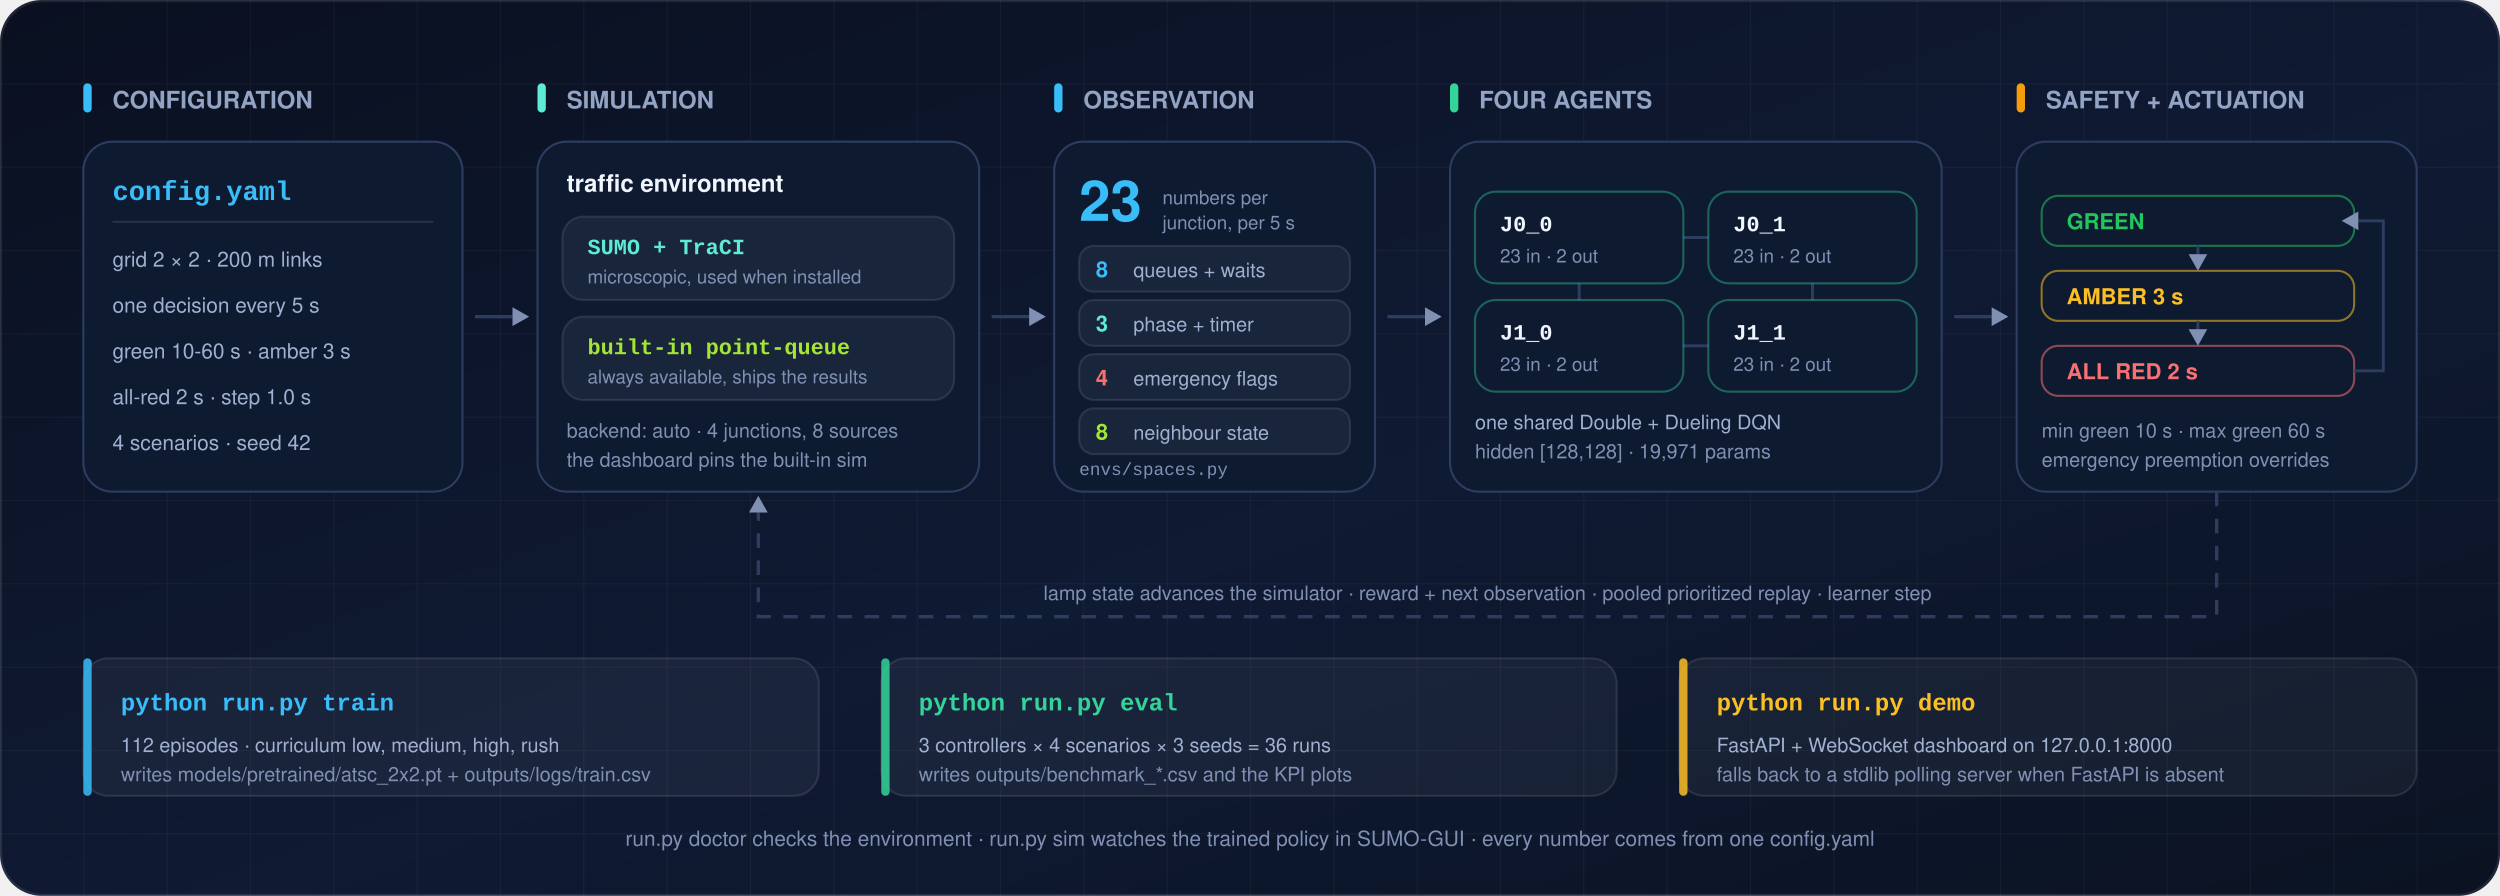
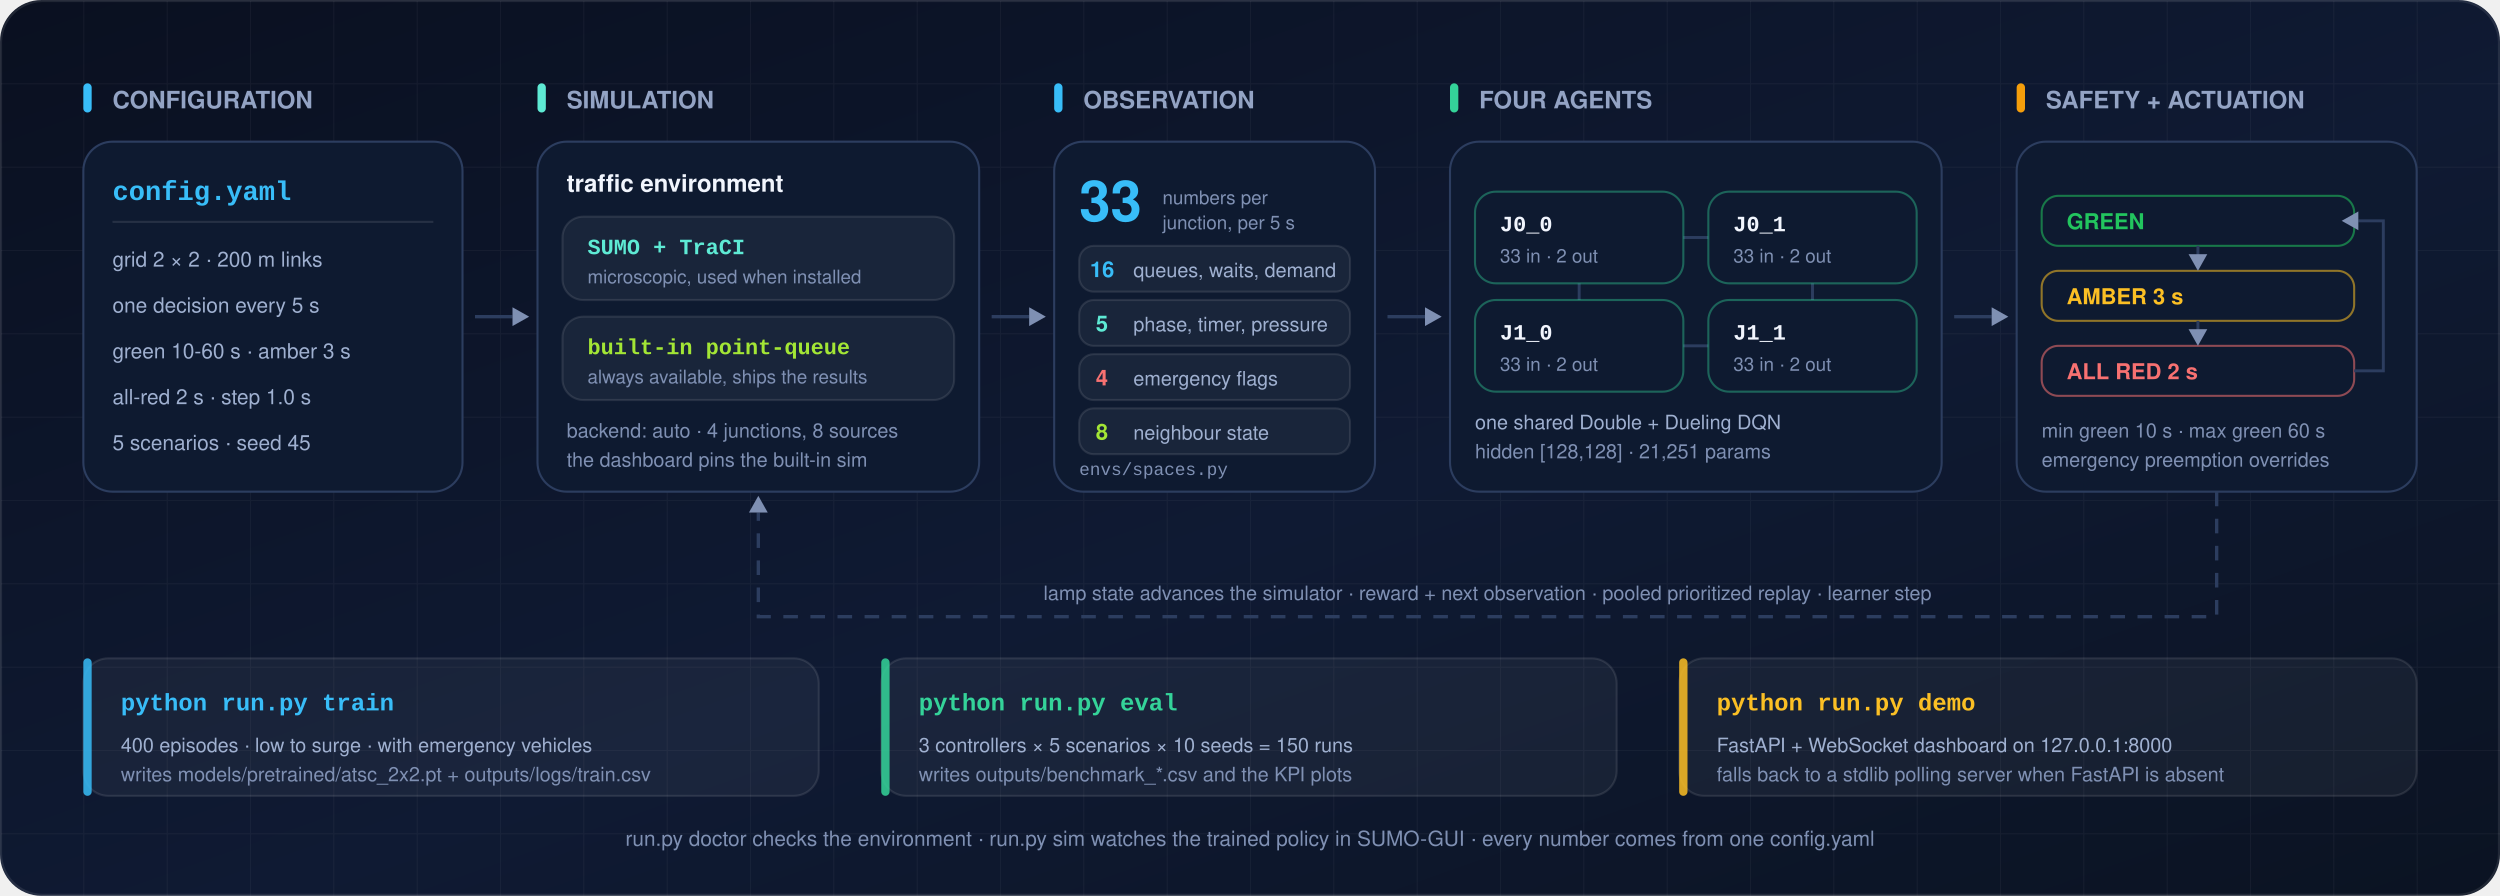
- <svg xmlns="http://www.w3.org/2000/svg" viewBox="0 0 1200 430" width="1200" height="430" role="img" aria-label="How the pieces fit: config.yaml feeds the simulator, the simulator builds a 23-number observation per junction, four shared-weight DQN agents request a phase, the safety FSM gates it, and the lamp state advances the simulator again. Three entry points: train, eval, demo.">
+ <svg xmlns="http://www.w3.org/2000/svg" viewBox="0 0 1200 430" width="1200" height="430" role="img" aria-label="How the pieces fit: config.yaml feeds the simulator, the simulator builds a 33-number observation per junction, four shared-weight DQN agents request a phase, the safety FSM gates it, and the lamp state advances the simulator again. Three entry points: train, eval, demo.">
  <defs>
    <linearGradient id="abg" x1="0" y1="0" x2="1" y2="1">
      <stop offset="0" stop-color="#0a1020" />
      <stop offset="0.55" stop-color="#0f1a33" />
      <stop offset="1" stop-color="#0b1322" />
    </linearGradient>
    <pattern id="grid" width="40" height="40" patternUnits="userSpaceOnUse">
      <path d="M40 0H0V40" fill="none" stroke="#ffffff" stroke-opacity="0.04" />
    </pattern>
  </defs>
  <rect width="1200" height="430" rx="20" fill="url(#abg)" />
  <rect width="1200" height="430" rx="20" fill="url(#grid)" />
  <rect x="0.5" y="0.5" width="1199" height="429" rx="20" fill="none" stroke="#ffffff" stroke-opacity="0.09" />
  <g stroke="#2c3d5f" stroke-width="1.6" fill="none">
    <path d="M228 152H246" />
    <path d="M476 152H494" />
    <path d="M666 152H684" />
    <path d="M938 152H956" />
    <path d="M1064 236V296H364V246" stroke-dasharray="7 6">
      <animate attributeName="stroke-dashoffset" values="0;-26" dur="1.5s" repeatCount="indefinite" />
    </path>
  </g>
  <g fill="#7f90b3">
    <path d="M254 152L246 147.5L246 156.5Z" />
    <path d="M502 152L494 147.5L494 156.5Z" />
    <path d="M692 152L684 147.5L684 156.5Z" />
    <path d="M964 152L956 147.5L956 156.5Z" />
    <path d="M364 238L359.5 246L368.5 246Z" />
  </g>
  <g fill="#38bdf8">
    <circle cx="228" cy="152" r="3" fill-opacity="0">
      <animate attributeName="cx" values="228;245" dur="1.9s" repeatCount="indefinite" />
      <animate attributeName="fill-opacity" values="0;1;1;0" dur="1.9s" repeatCount="indefinite" />
    </circle>
    <circle cx="666" cy="152" r="3" fill-opacity="0">
      <animate attributeName="cx" values="666;683" dur="1.9s" repeatCount="indefinite" />
      <animate attributeName="fill-opacity" values="0;1;1;0" dur="1.9s" repeatCount="indefinite" />
    </circle>
  </g>
  <g font-family="Segoe UI, Helvetica Neue, Helvetica, Arial, sans-serif">
    <rect x="40" y="40" width="4" height="14" rx="2" fill="#38bdf8" />
    <text x="54" y="52" font-size="11.5" font-weight="700" fill="#93a3c4" textLength="103" lengthAdjust="spacing">CONFIGURATION</text>
    <rect x="40" y="68" width="182" height="168" rx="14" fill="#0e1a30" stroke="#2c3d5f" />
    <text x="54" y="96" font-size="13" font-family="ui-monospace, SFMono-Regular, Menlo, Consolas, Liberation Mono, monospace" font-weight="700" fill="#38bdf8" textLength="86" lengthAdjust="spacing">config.yaml</text>
    <rect x="54" y="106" width="154" height="1" fill="#ffffff" fill-opacity="0.1" />
    <text x="54" y="128" font-size="10" fill="#9fb0d0" textLength="109" lengthAdjust="spacing">grid 2 × 2 · 200 m links</text>
    <text x="54" y="150" font-size="10" fill="#9fb0d0" textLength="106" lengthAdjust="spacing">one decision every 5 s</text>
    <text x="54" y="172" font-size="10" fill="#9fb0d0" textLength="123" lengthAdjust="spacing">green 10-60 s · amber 3 s</text>
    <text x="54" y="194" font-size="10" fill="#9fb0d0" textLength="103" lengthAdjust="spacing">all-red 2 s · step 1.0 s</text>
-     <text x="54" y="216" font-size="10" fill="#9fb0d0" textLength="102" lengthAdjust="spacing">4 scenarios · seed 42</text>
+     <text x="54" y="216" font-size="10" fill="#9fb0d0" textLength="102" lengthAdjust="spacing">5 scenarios · seed 45</text>
    <rect x="258" y="40" width="4" height="14" rx="2" fill="#5eead4" />
    <text x="272" y="52" font-size="11.5" font-weight="700" fill="#93a3c4" textLength="76" lengthAdjust="spacing">SIMULATION</text>
    <rect x="258" y="68" width="212" height="168" rx="14" fill="#0e1a30" stroke="#2c3d5f" />
    <text x="272" y="92" font-size="11.5" font-weight="700" fill="#f1f5fd" textLength="111" lengthAdjust="spacing">traffic environment</text>
    <rect x="270" y="104" width="188" height="40" rx="10" fill="#ffffff" fill-opacity="0.05" stroke="#ffffff" stroke-opacity="0.1" />
    <text x="282" y="122" font-size="10.5" font-family="ui-monospace, SFMono-Regular, Menlo, Consolas, Liberation Mono, monospace" font-weight="700" fill="#5eead4" textLength="76" lengthAdjust="spacing">SUMO + TraCI</text>
    <text x="282" y="136" font-size="9" fill="#7f90b3" textLength="141" lengthAdjust="spacing">microscopic, used when installed</text>
    <rect x="270" y="152" width="188" height="40" rx="10" fill="#ffffff" fill-opacity="0.05" stroke="#ffffff" stroke-opacity="0.1" />
    <text x="282" y="170" font-size="10.5" font-family="ui-monospace, SFMono-Regular, Menlo, Consolas, Liberation Mono, monospace" font-weight="700" fill="#a3e635" textLength="126" lengthAdjust="spacing">built-in point-queue</text>
    <text x="282" y="184" font-size="9" fill="#7f90b3" textLength="145" lengthAdjust="spacing">always available, ships the results</text>
    <text x="272" y="210" font-size="9.5" fill="#7f90b3" textLength="171" lengthAdjust="spacing">backend: auto · 4 junctions, 8 sources</text>
    <text x="272" y="224" font-size="9.5" fill="#7f90b3" textLength="155" lengthAdjust="spacing">the dashboard pins the built-in sim</text>
    <rect x="506" y="40" width="4" height="14" rx="2" fill="#38bdf8" />
    <text x="520" y="52" font-size="11.5" font-weight="700" fill="#93a3c4" textLength="88" lengthAdjust="spacing">OBSERVATION</text>
    <rect x="506" y="68" width="154" height="168" rx="14" fill="#0e1a30" stroke="#2c3d5f" />
-     <text x="518" y="106" font-size="27" font-weight="700" fill="#38bdf8" textLength="32" lengthAdjust="spacing">23</text>
+     <text x="518" y="106" font-size="27" font-weight="700" fill="#38bdf8" textLength="32" lengthAdjust="spacing">33</text>
    <text x="558" y="98" font-size="9" fill="#7f90b3" textLength="54" lengthAdjust="spacing">numbers per</text>
    <text x="558" y="110" font-size="9" fill="#7f90b3" textLength="68" lengthAdjust="spacing">junction, per 5 s</text>
    <rect x="518" y="118" width="130" height="22" rx="7" fill="#ffffff" fill-opacity="0.05" stroke="#ffffff" stroke-opacity="0.1" />
-     <text x="526" y="133" font-size="10.5" font-weight="700" fill="#38bdf8" textLength="6" lengthAdjust="spacing">8</text>
-     <text x="544" y="133" font-size="9.5" fill="#9fb0d0" textLength="68" lengthAdjust="spacing">queues + waits</text>
+     <text x="526" y="133" font-size="10.5" font-weight="700" fill="#38bdf8" text-anchor="middle" dx="3">16</text>
+     <text x="544" y="133" font-size="9.5" fill="#9fb0d0">queues, waits, demand</text>
    <rect x="518" y="144" width="130" height="22" rx="7" fill="#ffffff" fill-opacity="0.05" stroke="#ffffff" stroke-opacity="0.1" />
-     <text x="526" y="159" font-size="10.5" font-weight="700" fill="#5eead4" textLength="6" lengthAdjust="spacing">3</text>
-     <text x="544" y="159" font-size="9.5" fill="#9fb0d0" textLength="62" lengthAdjust="spacing">phase + timer</text>
+     <text x="526" y="159" font-size="10.5" font-weight="700" fill="#5eead4" textLength="6" lengthAdjust="spacing">5</text>
+     <text x="544" y="159" font-size="9.5" fill="#9fb0d0">phase, timer, pressure</text>
    <rect x="518" y="170" width="130" height="22" rx="7" fill="#ffffff" fill-opacity="0.05" stroke="#ffffff" stroke-opacity="0.1" />
    <text x="526" y="185" font-size="10.5" font-weight="700" fill="#f87171" textLength="6" lengthAdjust="spacing">4</text>
    <text x="544" y="185" font-size="9.5" fill="#9fb0d0" textLength="75" lengthAdjust="spacing">emergency flags</text>
    <rect x="518" y="196" width="130" height="22" rx="7" fill="#ffffff" fill-opacity="0.05" stroke="#ffffff" stroke-opacity="0.1" />
    <text x="526" y="211" font-size="10.5" font-weight="700" fill="#a3e635" textLength="6" lengthAdjust="spacing">8</text>
    <text x="544" y="211" font-size="9.5" fill="#9fb0d0" textLength="70" lengthAdjust="spacing">neighbour state</text>
    <text x="518" y="228" font-size="8.5" font-family="ui-monospace, SFMono-Regular, Menlo, Consolas, Liberation Mono, monospace" fill="#7f90b3" textLength="71" lengthAdjust="spacing">envs/spaces.py</text>
    <rect x="696" y="40" width="4" height="14" rx="2" fill="#34d399" />
    <text x="710" y="52" font-size="11.5" font-weight="700" fill="#93a3c4" textLength="89" lengthAdjust="spacing">FOUR AGENTS</text>
    <rect x="696" y="68" width="236" height="168" rx="14" fill="#0e1a30" stroke="#2c3d5f" />
    <g stroke="#2c3d5f" stroke-width="1.4" fill="none">
      <path d="M758 114H870M758 166H870M758 114V166M870 114V166" />
    </g>
    <rect x="708" y="92" width="100" height="44" rx="10" fill="#0e1a30" stroke="#34d399" stroke-opacity="0.4" />
    <text x="720" y="111" font-size="10.5" font-family="ui-monospace, SFMono-Regular, Menlo, Consolas, Liberation Mono, monospace" font-weight="700" fill="#f1f5fd" textLength="25" lengthAdjust="spacing">J0_0</text>
-     <text x="720" y="126" font-size="9" fill="#7f90b3" textLength="51" lengthAdjust="spacing">23 in · 2 out</text>
+     <text x="720" y="126" font-size="9" fill="#7f90b3">33 in · 2 out</text>
    <rect x="820" y="92" width="100" height="44" rx="10" fill="#0e1a30" stroke="#34d399" stroke-opacity="0.4" />
    <text x="832" y="111" font-size="10.5" font-family="ui-monospace, SFMono-Regular, Menlo, Consolas, Liberation Mono, monospace" font-weight="700" fill="#f1f5fd" textLength="25" lengthAdjust="spacing">J0_1</text>
-     <text x="832" y="126" font-size="9" fill="#7f90b3" textLength="51" lengthAdjust="spacing">23 in · 2 out</text>
+     <text x="832" y="126" font-size="9" fill="#7f90b3">33 in · 2 out</text>
    <rect x="708" y="144" width="100" height="44" rx="10" fill="#0e1a30" stroke="#34d399" stroke-opacity="0.4" />
    <text x="720" y="163" font-size="10.5" font-family="ui-monospace, SFMono-Regular, Menlo, Consolas, Liberation Mono, monospace" font-weight="700" fill="#f1f5fd" textLength="25" lengthAdjust="spacing">J1_0</text>
-     <text x="720" y="178" font-size="9" fill="#7f90b3" textLength="51" lengthAdjust="spacing">23 in · 2 out</text>
+     <text x="720" y="178" font-size="9" fill="#7f90b3">33 in · 2 out</text>
    <rect x="820" y="144" width="100" height="44" rx="10" fill="#0e1a30" stroke="#34d399" stroke-opacity="0.4" />
    <text x="832" y="163" font-size="10.5" font-family="ui-monospace, SFMono-Regular, Menlo, Consolas, Liberation Mono, monospace" font-weight="700" fill="#f1f5fd" textLength="25" lengthAdjust="spacing">J1_1</text>
-     <text x="832" y="178" font-size="9" fill="#7f90b3" textLength="51" lengthAdjust="spacing">23 in · 2 out</text>
+     <text x="832" y="178" font-size="9" fill="#7f90b3">33 in · 2 out</text>
    <text x="708" y="206" font-size="9.5" fill="#9fb0d0" textLength="157" lengthAdjust="spacing">one shared Double + Dueling DQN</text>
-     <text x="708" y="220" font-size="9.5" fill="#7f90b3" textLength="153" lengthAdjust="spacing">hidden [128,128] · 19,971 params</text>
+     <text x="708" y="220" font-size="9.5" fill="#7f90b3">hidden [128,128] · 21,251 params</text>
    <rect x="968" y="40" width="4" height="14" rx="2" fill="#f59e0b" />
    <text x="982" y="52" font-size="11.5" font-weight="700" fill="#93a3c4" textLength="133" lengthAdjust="spacing">SAFETY + ACTUATION</text>
    <rect x="968" y="68" width="192" height="168" rx="14" fill="#0e1a30" stroke="#2c3d5f" />
    <rect x="980" y="94" width="150" height="24" rx="8" fill="#0e1a30" stroke="#22c55e" stroke-opacity="0.55" />
    <text x="992" y="110" font-size="10.5" font-weight="700" fill="#22c55e" textLength="40" lengthAdjust="spacing">GREEN</text>
    <rect x="980" y="130" width="150" height="24" rx="8" fill="#0e1a30" stroke="#fbbf24" stroke-opacity="0.55" />
    <text x="992" y="146" font-size="10.5" font-weight="700" fill="#fbbf24" textLength="60" lengthAdjust="spacing">AMBER 3 s</text>
    <rect x="980" y="166" width="150" height="24" rx="8" fill="#0e1a30" stroke="#f87171" stroke-opacity="0.55" />
    <text x="992" y="182" font-size="10.5" font-weight="700" fill="#f87171" textLength="67" lengthAdjust="spacing">ALL RED 2 s</text>
    <g stroke="#2c3d5f" stroke-width="1.4" fill="none">
      <path d="M1055 118V126M1055 154V162M1130 178H1144V106H1132" />
    </g>
    <g fill="#7f90b3">
      <path d="M1055 130L1050.5 122L1059.5 122Z" />
      <path d="M1055 166L1050.5 158L1059.5 158Z" />
      <path d="M1124 106L1132 101.5L1132 110.5Z" />
    </g>
    <text x="980" y="210" font-size="9.5" fill="#7f90b3" textLength="146" lengthAdjust="spacing">min green 10 s · max green 60 s</text>
    <text x="980" y="224" font-size="9.5" fill="#7f90b3" textLength="149" lengthAdjust="spacing">emergency preemption overrides</text>
    <text x="714" y="288" font-size="9.5" fill="#7f90b3" text-anchor="middle" textLength="460" lengthAdjust="spacing">lamp state advances the simulator · reward + next observation · pooled prioritized replay · learner step</text>
    <rect x="40" y="316" width="353" height="66" rx="12" fill="#ffffff" fill-opacity="0.05" stroke="#ffffff" stroke-opacity="0.1" />
    <rect x="40" y="316" width="4" height="66" rx="2" fill="#38bdf8" fill-opacity="0.85" />
    <text x="58" y="341" font-size="11.5" font-family="ui-monospace, SFMono-Regular, Menlo, Consolas, Liberation Mono, monospace" font-weight="700" fill="#38bdf8" textLength="131" lengthAdjust="spacing">python run.py train</text>
-     <text x="58" y="361" font-size="9.5" fill="#9fb0d0" textLength="225" lengthAdjust="spacing">112 episodes · curriculum low, medium, high, rush</text>
+     <text x="58" y="361" font-size="9.5" fill="#9fb0d0">400 episodes · low to surge · with emergency vehicles</text>
    <text x="58" y="375" font-size="9.5" fill="#7f90b3" textLength="273" lengthAdjust="spacing">writes models/pretrained/atsc_2x2.pt + outputs/logs/train.csv</text>
    <rect x="423" y="316" width="353" height="66" rx="12" fill="#ffffff" fill-opacity="0.05" stroke="#ffffff" stroke-opacity="0.1" />
    <rect x="423" y="316" width="4" height="66" rx="2" fill="#34d399" fill-opacity="0.85" />
    <text x="441" y="341" font-size="11.5" font-family="ui-monospace, SFMono-Regular, Menlo, Consolas, Liberation Mono, monospace" font-weight="700" fill="#34d399" textLength="124" lengthAdjust="spacing">python run.py eval</text>
-     <text x="441" y="361" font-size="9.5" fill="#9fb0d0" textLength="212" lengthAdjust="spacing">3 controllers × 4 scenarios × 3 seeds = 36 runs</text>
+     <text x="441" y="361" font-size="9.5" fill="#9fb0d0">3 controllers × 5 scenarios × 10 seeds = 150 runs</text>
    <text x="441" y="375" font-size="9.5" fill="#7f90b3" textLength="224" lengthAdjust="spacing">writes outputs/benchmark_*.csv and the KPI plots</text>
    <rect x="806" y="316" width="354" height="66" rx="12" fill="#ffffff" fill-opacity="0.05" stroke="#ffffff" stroke-opacity="0.1" />
    <rect x="806" y="316" width="4" height="66" rx="2" fill="#fbbf24" fill-opacity="0.85" />
    <text x="824" y="341" font-size="11.5" font-family="ui-monospace, SFMono-Regular, Menlo, Consolas, Liberation Mono, monospace" font-weight="700" fill="#fbbf24" textLength="124" lengthAdjust="spacing">python run.py demo</text>
    <text x="824" y="361" font-size="9.5" fill="#9fb0d0" textLength="235" lengthAdjust="spacing">FastAPI + WebSocket dashboard on 127.0.0.1:8000</text>
    <text x="824" y="375" font-size="9.5" fill="#7f90b3" textLength="262" lengthAdjust="spacing">falls back to a stdlib polling server when FastAPI is absent</text>
    <text x="600" y="406" font-size="10" fill="#7f90b3" text-anchor="middle" textLength="644" lengthAdjust="spacing">run.py doctor checks the environment · run.py sim watches the trained policy in SUMO-GUI · every number comes from one config.yaml</text>
  </g>
</svg>
